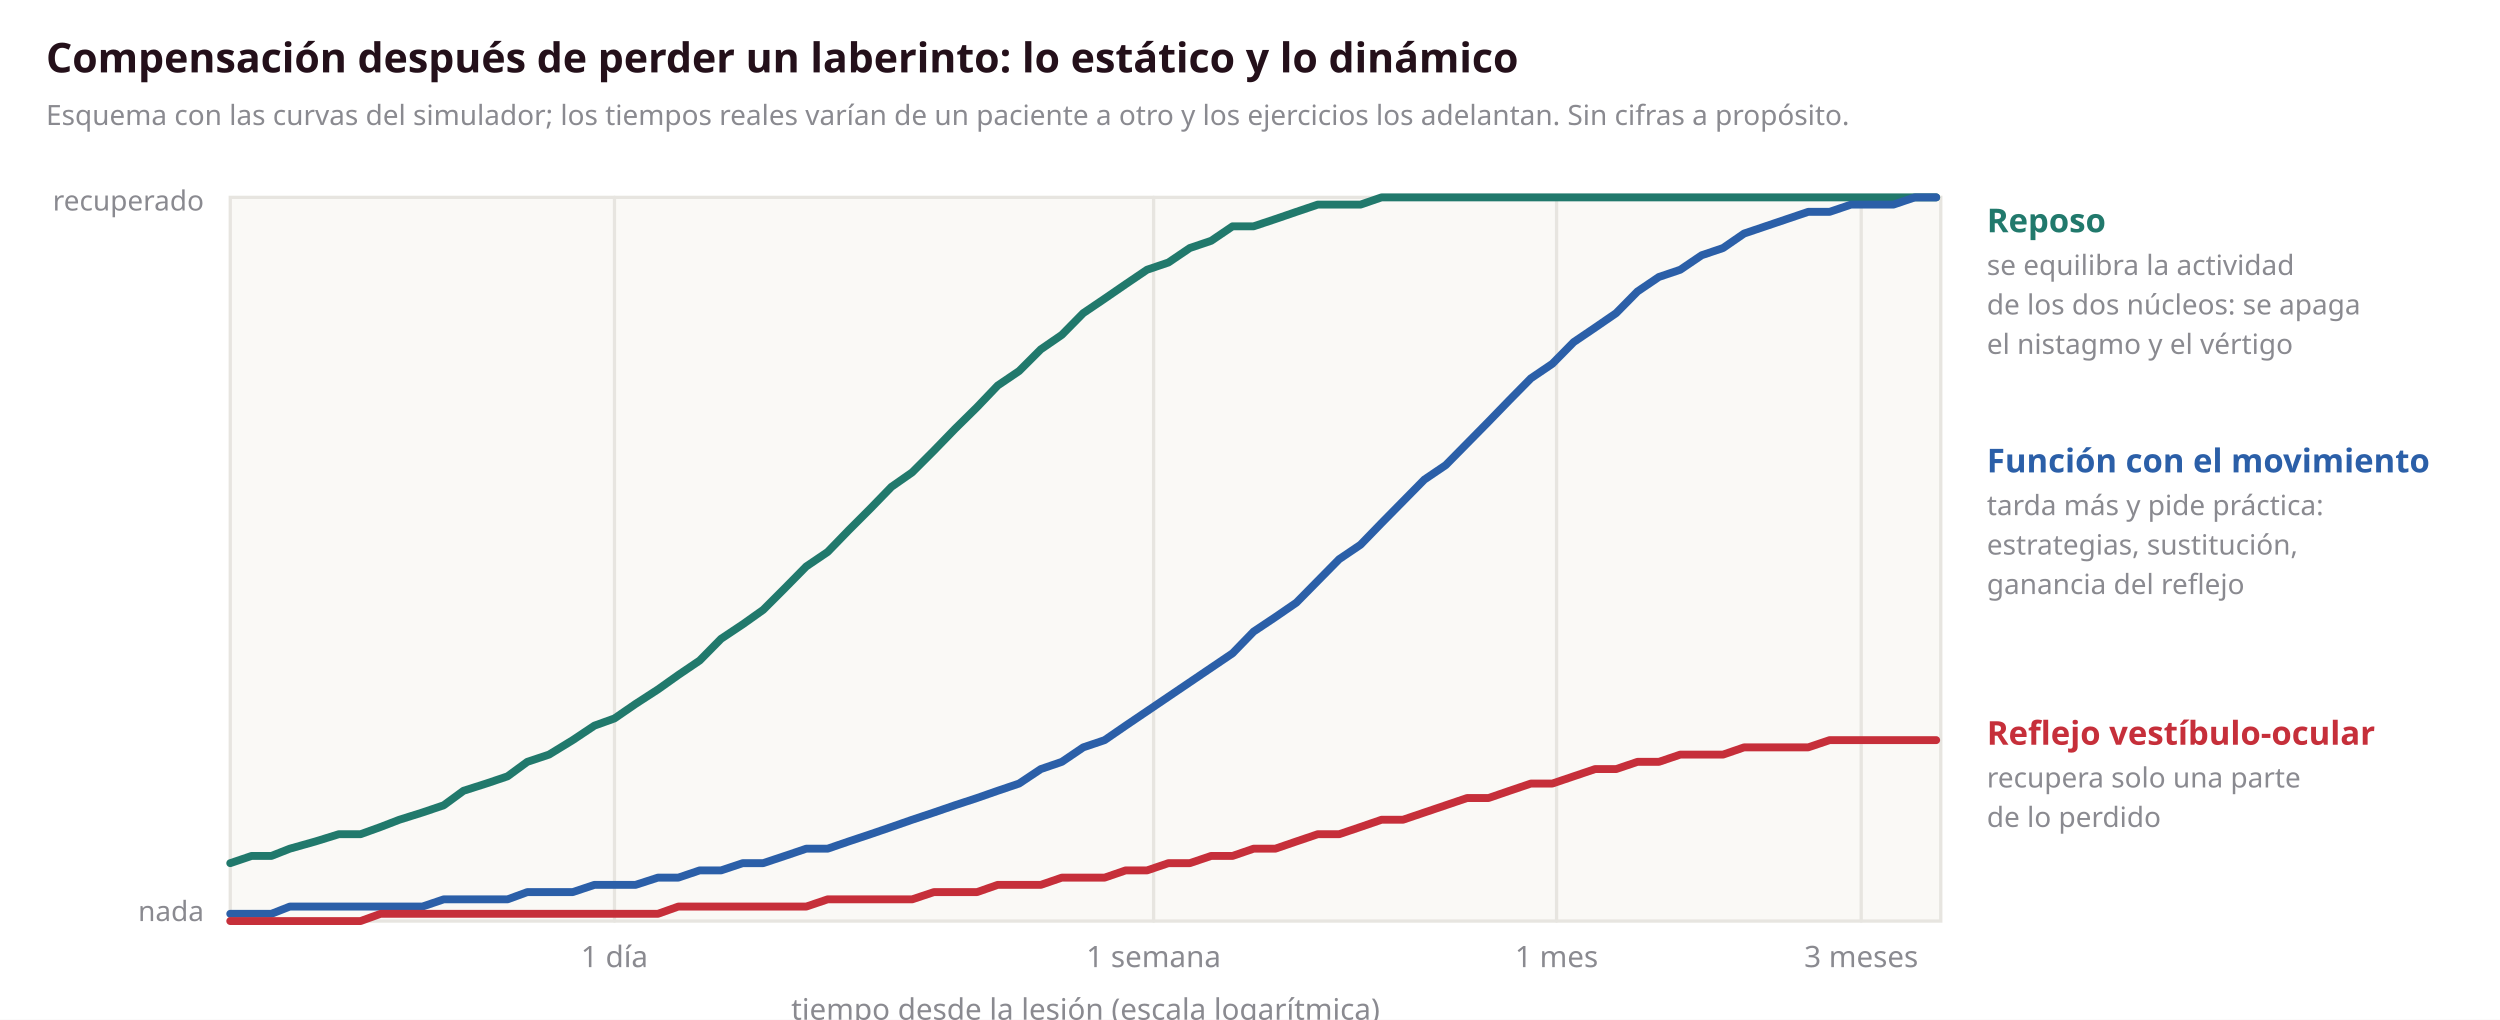
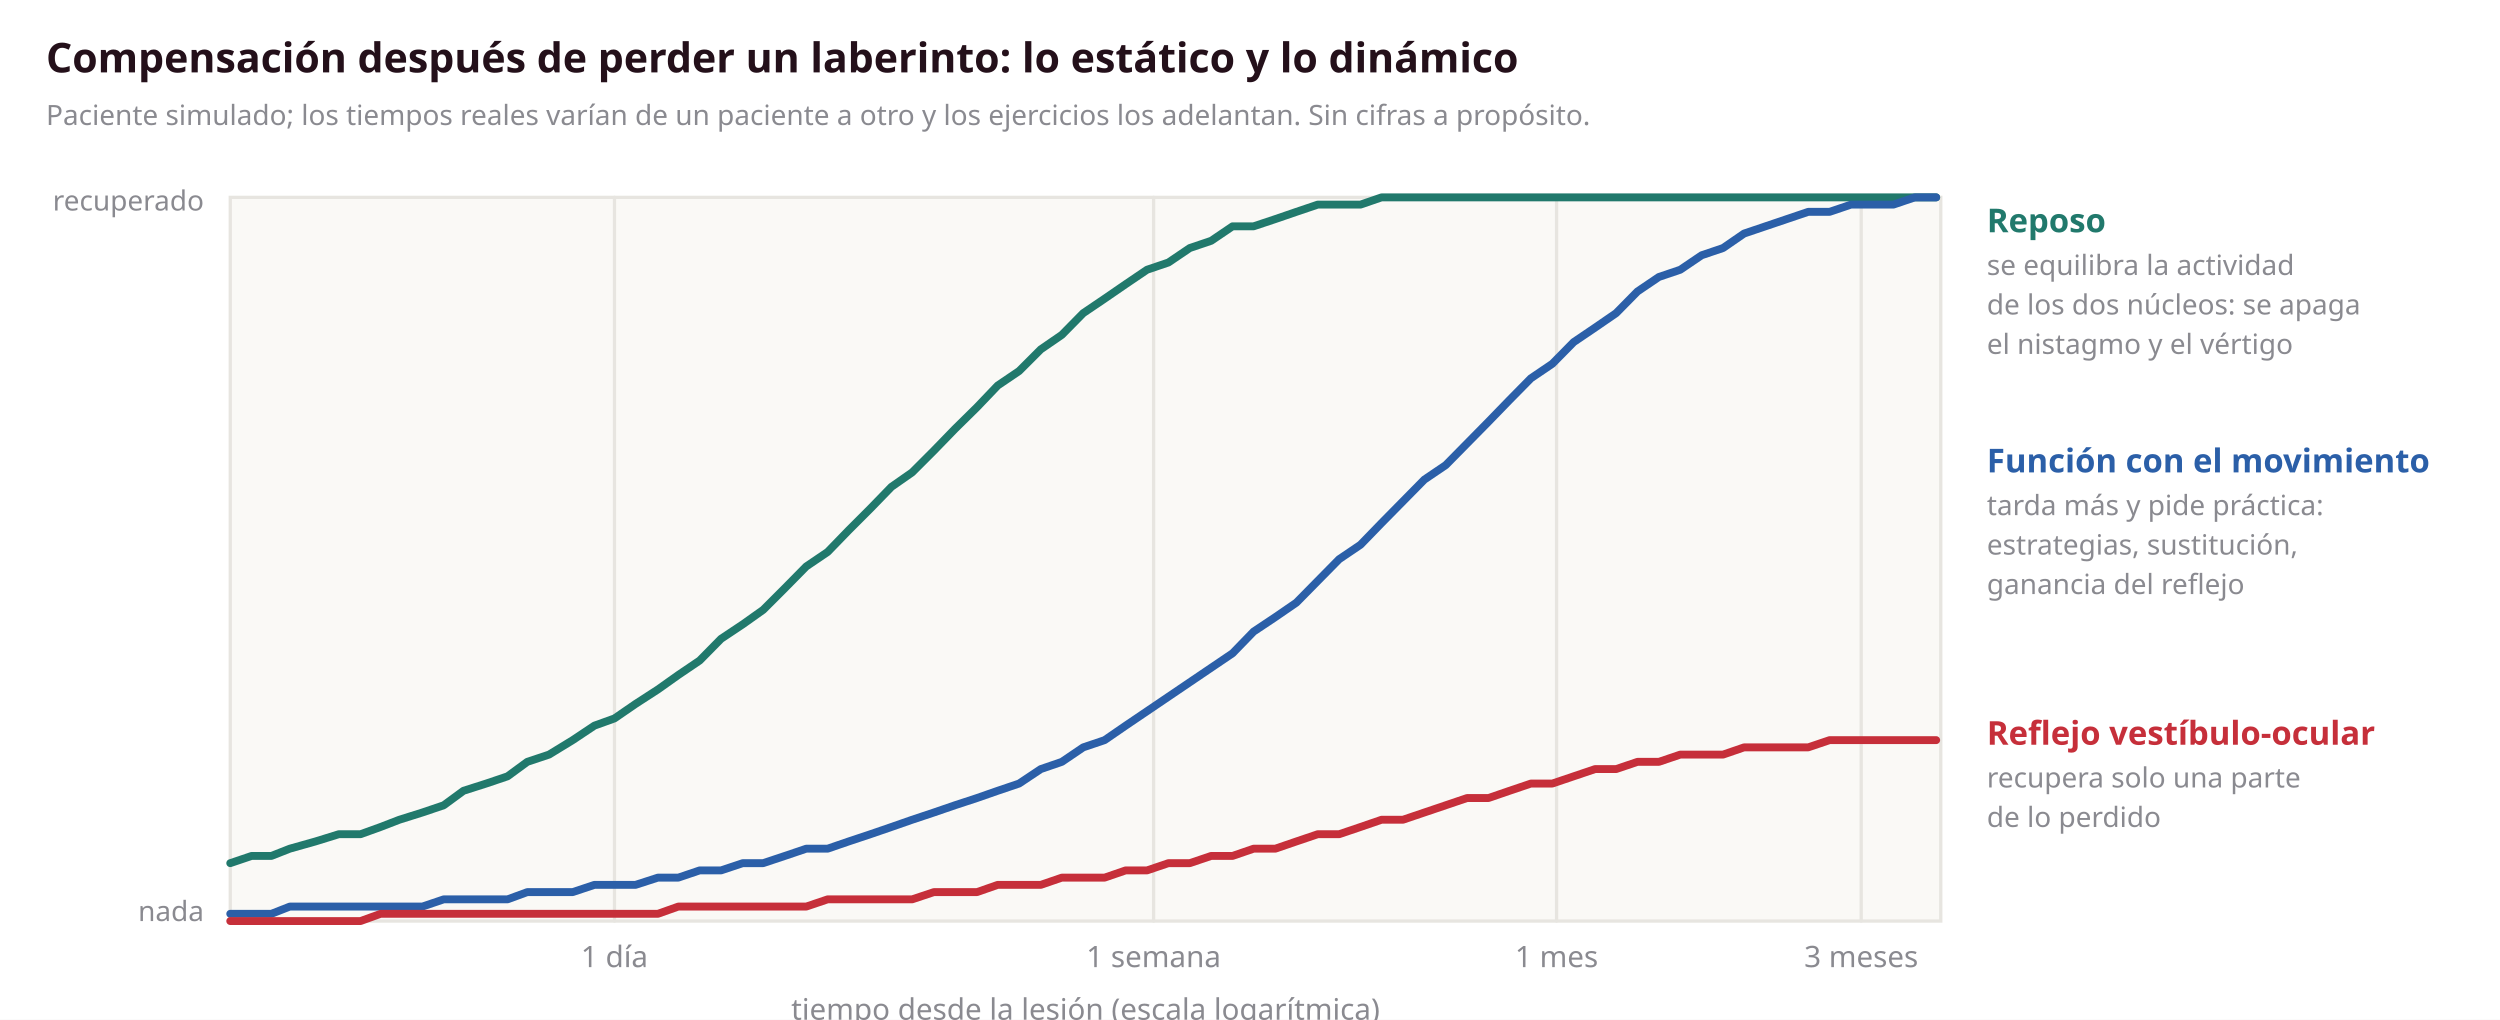
<svg xmlns="http://www.w3.org/2000/svg" viewBox="0 0 760 310" width="760" height="310">
  <defs>
    <marker id="pr" markerWidth="8" markerHeight="8" refX="6" refY="4" markerUnits="userSpaceOnUse" orient="auto">
      <path d="M0,0 L8,4 L0,8 z" fill="#c62f3a" />
    </marker>
    <marker id="pa" markerWidth="8" markerHeight="8" refX="6" refY="4" markerUnits="userSpaceOnUse" orient="auto">
      <path d="M0,0 L8,4 L0,8 z" fill="#2b5fa8" />
    </marker>
    <marker id="pt" markerWidth="8" markerHeight="8" refX="6" refY="4" markerUnits="userSpaceOnUse" orient="auto">
      <path d="M0,0 L8,4 L0,8 z" fill="#24101a" />
    </marker>
    <marker id="pv" markerWidth="8" markerHeight="8" refX="6" refY="4" markerUnits="userSpaceOnUse" orient="auto">
      <path d="M0,0 L8,4 L0,8 z" fill="#21796c" />
    </marker>
  </defs>
  <rect width="760" height="310" fill="#fff" />
  <text x="14.0" y="22.0" font-family="'Plus Jakarta Sans', sans-serif" font-size="12.5" fill="#24101a" text-anchor="start" font-weight="700">Compensación después de perder un laberinto: lo estático y lo dinámico</text>
-   <text x="14.0" y="38.0" font-family="'Plus Jakarta Sans', sans-serif" font-size="8.5" fill="#8a8a90" text-anchor="start" font-weight="400">Esquema con las curvas del simulador; los tiempos reales varían de un paciente a otro y los ejercicios los adelantan. Sin cifras a propósito.</text>
+   <text x="14.0" y="38.0" font-family="'Plus Jakarta Sans', sans-serif" font-size="8.5" fill="#8a8a90" text-anchor="start" font-weight="400">Paciente simulado; los tiempos reales varían de un paciente a otro y los ejercicios los adelantan. Sin cifras a propósito.</text>
  <rect x="70" y="60" width="520" height="220" rx="0" fill="#faf9f6" stroke="#e7e5e0" stroke-width="1" />
  <line x1="186.8" y1="60.0" x2="186.8" y2="280.0" stroke="#e7e5e0" stroke-width="1" stroke-linecap="round" />
  <text x="186.8" y="294.0" font-family="'Plus Jakarta Sans', sans-serif" font-size="9" fill="#8a8a90" text-anchor="middle" font-weight="400">1 día</text>
  <line x1="350.7" y1="60.0" x2="350.7" y2="280.0" stroke="#e7e5e0" stroke-width="1" stroke-linecap="round" />
  <text x="350.7" y="294.0" font-family="'Plus Jakarta Sans', sans-serif" font-size="9" fill="#8a8a90" text-anchor="middle" font-weight="400">1 semana</text>
  <line x1="473.2" y1="60.0" x2="473.2" y2="280.0" stroke="#e7e5e0" stroke-width="1" stroke-linecap="round" />
  <text x="473.2" y="294.0" font-family="'Plus Jakarta Sans', sans-serif" font-size="9" fill="#8a8a90" text-anchor="middle" font-weight="400">1 mes</text>
  <line x1="565.8" y1="60.0" x2="565.8" y2="280.0" stroke="#e7e5e0" stroke-width="1" stroke-linecap="round" />
  <text x="565.8" y="294.0" font-family="'Plus Jakarta Sans', sans-serif" font-size="9" fill="#8a8a90" text-anchor="middle" font-weight="400">3 meses</text>
  <text x="330.0" y="310.0" font-family="'Plus Jakarta Sans', sans-serif" font-size="9" fill="#8a8a90" text-anchor="middle" font-weight="400">tiempo desde la lesión (escala logarítmica)</text>
  <text x="62.0" y="64.0" font-family="'Plus Jakarta Sans', sans-serif" font-size="8.5" fill="#8a8a90" text-anchor="end" font-weight="400">recuperado</text>
  <text x="62.0" y="280.0" font-family="'Plus Jakarta Sans', sans-serif" font-size="8.5" fill="#8a8a90" text-anchor="end" font-weight="400">nada</text>
  <polyline points="70.0,262.4 76.5,260.2 82.5,260.2 88.1,258.0 95.9,255.8 103.0,253.6 109.6,253.6 115.7,251.4 121.4,249.2 128.4,247.0 134.9,244.8 140.9,240.4 147.8,238.2 154.3,236.0 160.3,231.6 166.9,229.4 174.1,225.0 180.7,220.6 186.8,218.4 193.2,214.0 200.0,209.6 206.2,205.2 212.7,200.8 219.2,194.2 225.8,189.8 232.0,185.4 238.6,178.8 245.1,172.2 251.6,167.8 258.0,161.2 264.6,154.6 271.0,148.0 277.3,143.6 283.9,137.0 290.3,130.4 297.0,123.8 303.3,117.2 309.8,112.8 316.4,106.2 322.8,101.8 329.3,95.2 335.8,90.8 342.2,86.4 348.7,82.0 355.2,79.8 361.7,75.4 368.2,73.2 374.7,68.8 381.1,68.8 387.7,66.6 394.1,64.4 400.6,62.2 407.1,62.2 413.6,62.2 420.0,60.0 426.5,60.0 433.0,60.0 439.5,60.0 446.0,60.0 452.5,60.0 458.9,60.0 465.4,60.0 471.9,60.0 478.4,60.0 484.9,60.0 491.3,60.0 497.8,60.0 504.3,60.0 510.8,60.0 517.3,60.0 523.8,60.0 530.2,60.0 536.7,60.0 543.2,60.0 549.7,60.0 556.2,60.0 562.7,60.0 569.1,60.0 575.6,60.0 582.1,60.0 588.6,60.0" fill="none" stroke="#21796c" stroke-width="2.4" stroke-linejoin="round" stroke-linecap="round" />
  <polyline points="70.0,277.8 76.5,277.8 82.5,277.8 88.1,275.6 95.9,275.6 103.0,275.6 109.6,275.6 115.7,275.6 121.4,275.6 128.4,275.6 134.9,273.4 140.9,273.4 147.8,273.4 154.3,273.4 160.3,271.2 166.9,271.2 174.1,271.2 180.7,269.0 186.8,269.0 193.2,269.0 200.0,266.8 206.2,266.8 212.7,264.6 219.2,264.6 225.8,262.4 232.0,262.4 238.6,260.2 245.1,258.0 251.6,258.0 258.0,255.8 264.6,253.6 271.0,251.4 277.3,249.2 283.9,247.0 290.3,244.8 297.0,242.6 303.3,240.4 309.8,238.2 316.4,233.8 322.8,231.6 329.3,227.2 335.8,225.0 342.2,220.6 348.7,216.2 355.2,211.8 361.7,207.4 368.2,203.0 374.7,198.6 381.1,192.0 387.7,187.6 394.1,183.2 400.6,176.6 407.1,170.0 413.6,165.6 420.0,159.0 426.5,152.4 433.0,145.8 439.5,141.4 446.0,134.8 452.5,128.2 458.9,121.6 465.4,115.0 471.9,110.6 478.4,104.0 484.9,99.6 491.3,95.2 497.8,88.6 504.3,84.2 510.8,82.0 517.3,77.6 523.8,75.4 530.2,71.0 536.7,68.8 543.2,66.6 549.7,64.4 556.2,64.4 562.7,62.2 569.1,62.2 575.6,62.2 582.1,60.0 588.6,60.0" fill="none" stroke="#2b5fa8" stroke-width="2.4" stroke-linejoin="round" stroke-linecap="round" />
  <polyline points="70.0,280.0 76.5,280.0 82.5,280.0 88.1,280.0 95.9,280.0 103.0,280.0 109.6,280.0 115.7,277.8 121.4,277.8 128.4,277.8 134.9,277.8 140.9,277.8 147.8,277.8 154.3,277.8 160.3,277.8 166.9,277.8 174.1,277.8 180.7,277.8 186.8,277.8 193.2,277.8 200.0,277.8 206.2,275.6 212.7,275.6 219.2,275.6 225.8,275.6 232.0,275.6 238.6,275.6 245.1,275.6 251.6,273.4 258.0,273.4 264.6,273.4 271.0,273.4 277.3,273.4 283.9,271.2 290.3,271.2 297.0,271.2 303.3,269.0 309.8,269.0 316.4,269.0 322.8,266.8 329.3,266.8 335.8,266.8 342.2,264.6 348.7,264.6 355.2,262.4 361.7,262.4 368.2,260.2 374.7,260.2 381.1,258.0 387.7,258.0 394.1,255.8 400.6,253.6 407.1,253.6 413.6,251.4 420.0,249.2 426.5,249.2 433.0,247.0 439.5,244.8 446.0,242.6 452.5,242.6 458.9,240.4 465.4,238.2 471.9,238.2 478.4,236.0 484.9,233.8 491.3,233.8 497.8,231.6 504.3,231.6 510.8,229.4 517.3,229.4 523.8,229.4 530.2,227.2 536.7,227.2 543.2,227.2 549.7,227.2 556.2,225.0 562.7,225.0 569.1,225.0 575.6,225.0 582.1,225.0 588.6,225.0" fill="none" stroke="#c62f3a" stroke-width="2.4" stroke-linejoin="round" stroke-linecap="round" />
  <text x="604.0" y="70.6" font-family="'Plus Jakarta Sans', sans-serif" font-size="10" fill="#21796c" text-anchor="start" font-weight="700">Reposo</text>
  <text x="604.0" y="83.6" font-family="'Plus Jakarta Sans', sans-serif" font-size="8.5" fill="#8a8a90" text-anchor="start" font-weight="400">se equilibra la actividad</text>
  <text x="604.0" y="95.6" font-family="'Plus Jakarta Sans', sans-serif" font-size="8.5" fill="#8a8a90" text-anchor="start" font-weight="400">de los dos núcleos: se apaga</text>
  <text x="604.0" y="107.6" font-family="'Plus Jakarta Sans', sans-serif" font-size="8.5" fill="#8a8a90" text-anchor="start" font-weight="400">el nistagmo y el vértigo</text>
  <text x="604.0" y="143.6" font-family="'Plus Jakarta Sans', sans-serif" font-size="10" fill="#2b5fa8" text-anchor="start" font-weight="700">Función con el movimiento</text>
  <text x="604.0" y="156.6" font-family="'Plus Jakarta Sans', sans-serif" font-size="8.5" fill="#8a8a90" text-anchor="start" font-weight="400">tarda más y pide práctica:</text>
  <text x="604.0" y="168.6" font-family="'Plus Jakarta Sans', sans-serif" font-size="8.5" fill="#8a8a90" text-anchor="start" font-weight="400">estrategias, sustitución,</text>
  <text x="604.0" y="180.6" font-family="'Plus Jakarta Sans', sans-serif" font-size="8.5" fill="#8a8a90" text-anchor="start" font-weight="400">ganancia del reflejo</text>
  <text x="604.0" y="226.4" font-family="'Plus Jakarta Sans', sans-serif" font-size="10" fill="#c62f3a" text-anchor="start" font-weight="700">Reflejo vestíbulo-ocular</text>
  <text x="604.0" y="239.4" font-family="'Plus Jakarta Sans', sans-serif" font-size="8.5" fill="#8a8a90" text-anchor="start" font-weight="400">recupera solo una parte</text>
  <text x="604.0" y="251.4" font-family="'Plus Jakarta Sans', sans-serif" font-size="8.5" fill="#8a8a90" text-anchor="start" font-weight="400">de lo perdido</text>
</svg>
